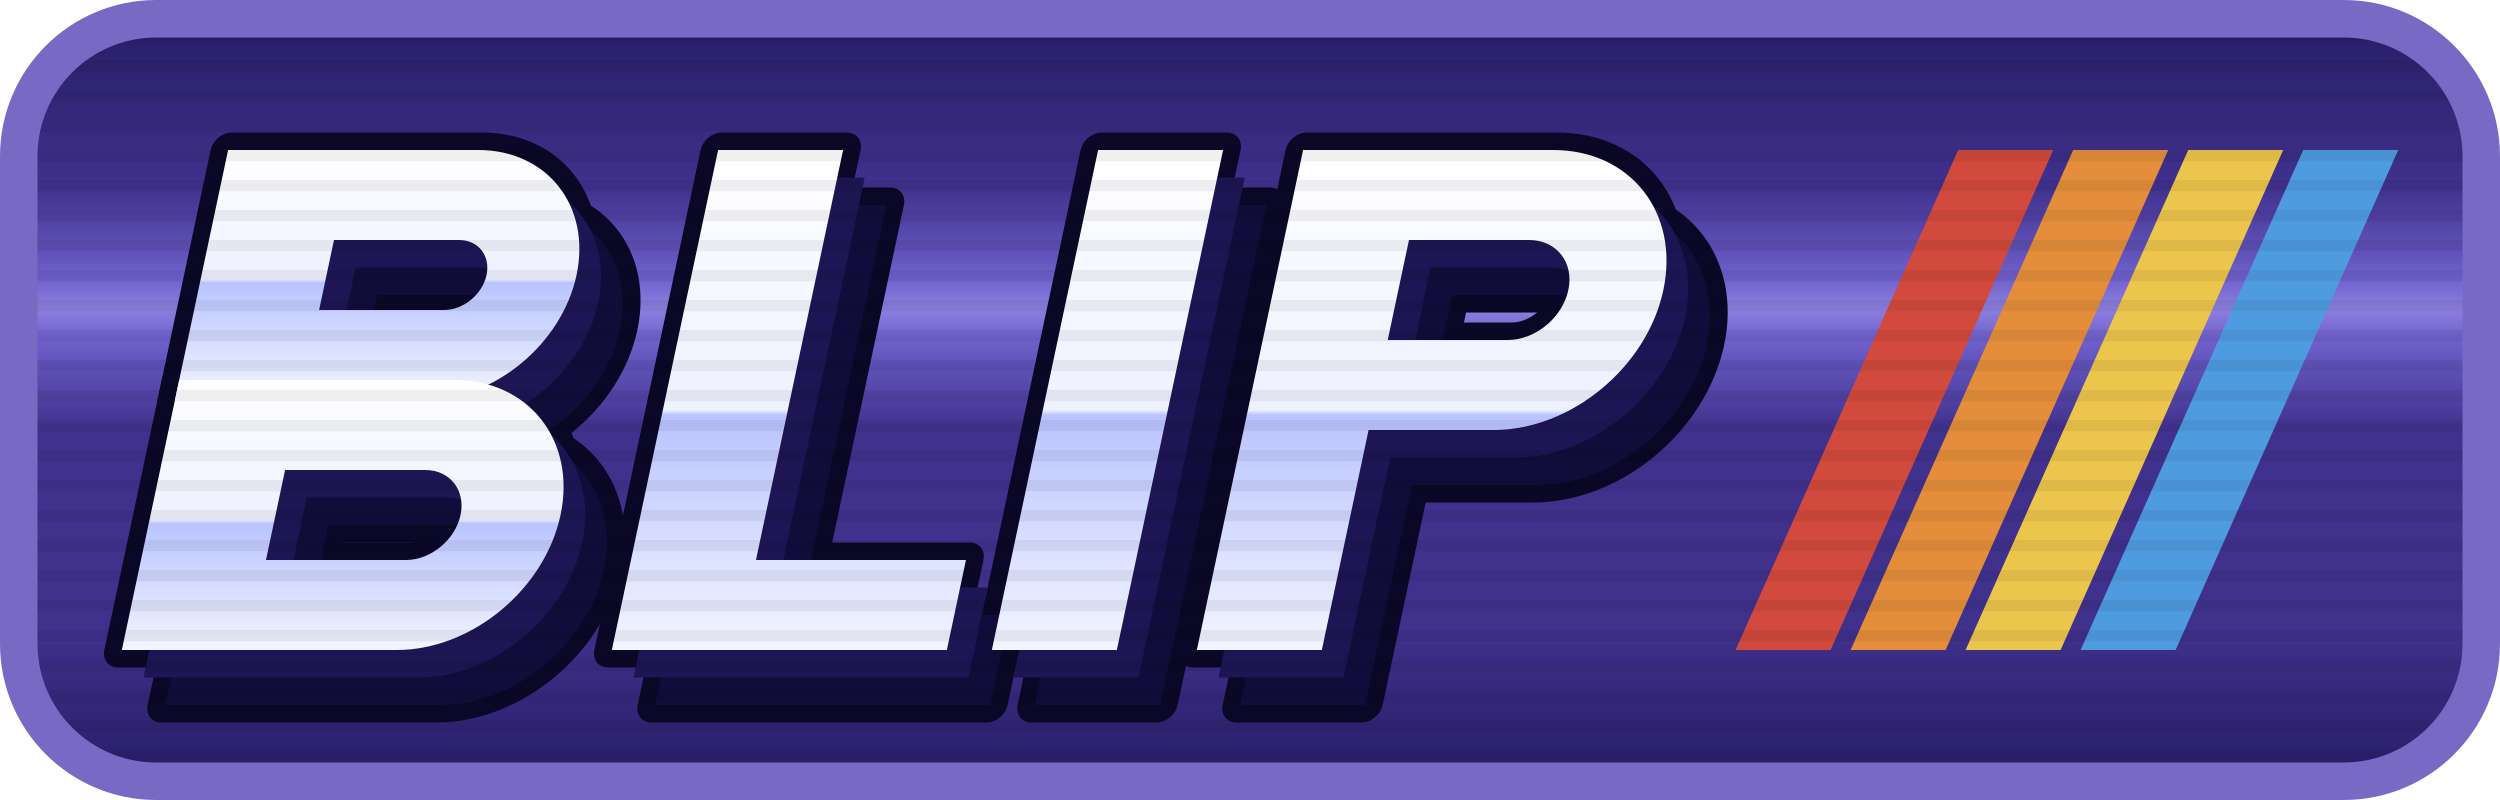
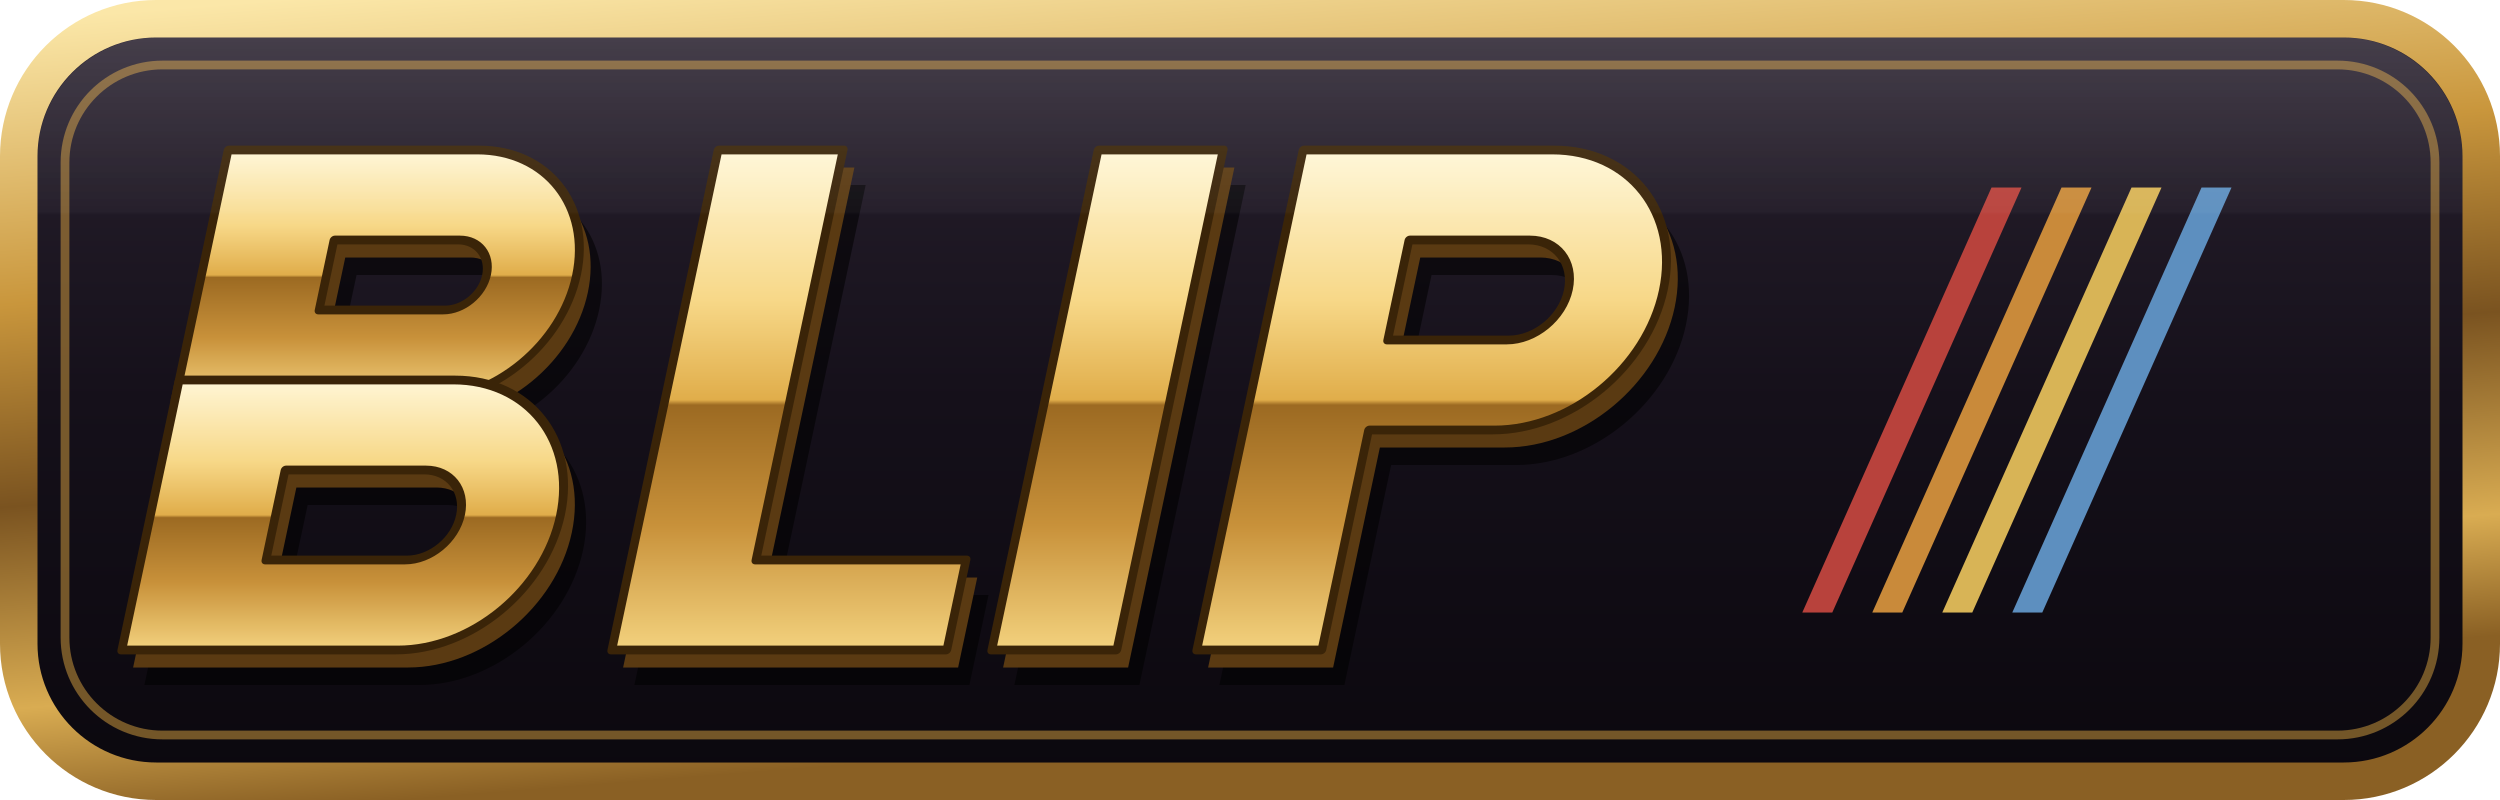
<svg xmlns="http://www.w3.org/2000/svg" viewBox="0 0 100 32" role="img" aria-labelledby="title">
  <defs>
-     <linearGradient id="copper" x2="0" y2="1">
-       <stop offset="0" stop-color="#271d66" />
-       <stop offset=".22" stop-color="#40318d" />
-       <stop offset=".34" stop-color="#6f60cc" />
-       <stop offset=".38" stop-color="#8e80e0" />
-       <stop offset=".42" stop-color="#6f60cc" />
-       <stop offset=".54" stop-color="#40318d" />
-       <stop offset=".8" stop-color="#40318d" />
-       <stop offset="1" stop-color="#271d66" />
+     <linearGradient id="lacquer" x2="0" y2="1">
+       <stop offset="0" stop-color="#2a2230" />
+       <stop offset=".5" stop-color="#15101a" />
+       <stop offset="1" stop-color="#0b080e" />
    </linearGradient>
-     <linearGradient id="chrome" x2="0" y2="1">
-       <stop offset="0" stop-color="#fff" />
-       <stop offset=".52" stop-color="#eef1ff" />
-       <stop offset=".53" stop-color="#b9c4ff" />
-       <stop offset="1" stop-color="#f3f5ff" />
+     <linearGradient id="gloss" x2="0" y2="1">
+       <stop offset="0" stop-color="#fff" stop-opacity=".13" />
+       <stop offset=".48" stop-color="#fff" stop-opacity=".03" />
+       <stop offset=".49" stop-color="#fff" stop-opacity="0" />
    </linearGradient>
-     <pattern id="scanlines" width="1" height="1.2" patternUnits="userSpaceOnUse">
-       <rect width="1" height=".45" fill="#000" fill-opacity=".06" />
-     </pattern>
+     <linearGradient id="rim" x1="0" y1="0" x2=".25" y2="1">
+       <stop offset="0" stop-color="#fbe7a8" />
+       <stop offset=".35" stop-color="#c9963c" />
+       <stop offset=".6" stop-color="#7a5320" />
+       <stop offset=".85" stop-color="#d9ac52" />
+       <stop offset="1" stop-color="#8a6024" />
+     </linearGradient>
+     <linearGradient id="gold" x2="0" y2="1">
+       <stop offset="0" stop-color="#fff6d6" />
+       <stop offset=".3" stop-color="#f7d888" />
+       <stop offset=".5" stop-color="#e0ad4a" />
+       <stop offset=".51" stop-color="#9c6a22" />
+       <stop offset=".75" stop-color="#c8913a" />
+       <stop offset="1" stop-color="#f3d27e" />
+     </linearGradient>
    <g id="letters" fill-rule="evenodd">
      <path d="M7 6h10a5 5 0 0 1 0 10H7zM12 9.6v2.8h5a1.4 1.4 0 0 0 0-2.8z" />
      <path d="M7 15.2h11a5.4 5.4 0 0 1 0 10.8H7zM12 18.8v3.6h5.6a1.8 1.8 0 0 0 0-3.6z" />
      <path d="M26.6 6h5v16.4h8.4V26H26.6z" />
      <path d="M41.8 6h5v20h-5z" />
      <path d="M50 6h10a5.6 5.6 0 0 1 0 11.2h-5V26h-5zM55 9.6v4h4.8a2 2 0 0 0 0-4z" />
    </g>
  </defs>
-   <rect x=".75" y=".75" width="98.5" height="30.5" rx="5.5" fill="url(#copper)" stroke="#7869c4" stroke-width="1.5" />
+   <rect x=".75" y=".75" width="98.5" height="30.5" rx="5.5" fill="url(#lacquer)" stroke="url(#rim)" stroke-width="1.5" />
+   <rect x="2.6" y="2.6" width="94.8" height="26.8" rx="3.9" fill="none" stroke="#c9963c" stroke-opacity=".55" stroke-width=".35" />
  <g transform="skewX(-24)">
-     <path d="M81 6h3.8v20H81z" fill="#d2493d" />
-     <path d="M85.6 6h3.8v20h-3.8z" fill="#e48d3a" />
-     <path d="M90.2 6h3.8v20h-3.8z" fill="#ecc54c" />
-     <path d="M94.8 6h3.8v20h-3.8z" fill="#4f9be0" />
+     <path d="M83 7.5h1.2v17H83z" fill="#b8423c" />
+     <path d="M85.8 7.5h1.2v17h-1.2z" fill="#c98a3a" />
+     <path d="M88.6 7.5h1.2v17h-1.2z" fill="#d8b456" />
+     <path d="M91.4 7.5h1.2v17h-1.2z" fill="#5d8fbf" />
  </g>
  <g transform="translate(3.4 0) skewX(-12)">
-     <g fill="none" stroke="#0b0726" stroke-width="1.4" stroke-linejoin="round">
-       <use href="#letters" transform="translate(2.2 2.2)" />
-       <use href="#letters" />
-     </g>
-     <use href="#letters" transform="translate(2.2 2.2)" fill="#120c3a" />
-     <use href="#letters" transform="translate(1.1 1.1)" fill="#1d1554" />
-     <use href="#letters" fill="url(#chrome)" />
+     <use href="#letters" transform="translate(1.2 1.4)" fill="#000" fill-opacity=".55" />
+     <use href="#letters" transform="translate(.6 .7)" fill="#5a3a12" />
+     <use href="#letters" fill="url(#gold)" stroke="#3a2408" stroke-width=".35" stroke-linejoin="round" />
  </g>
-   <rect x="1.5" y="1.5" width="97" height="29" rx="4.8" fill="url(#scanlines)" />
+   <rect x="1.5" y="1.5" width="97" height="14.5" rx="4.8" fill="url(#gloss)" />
</svg>
